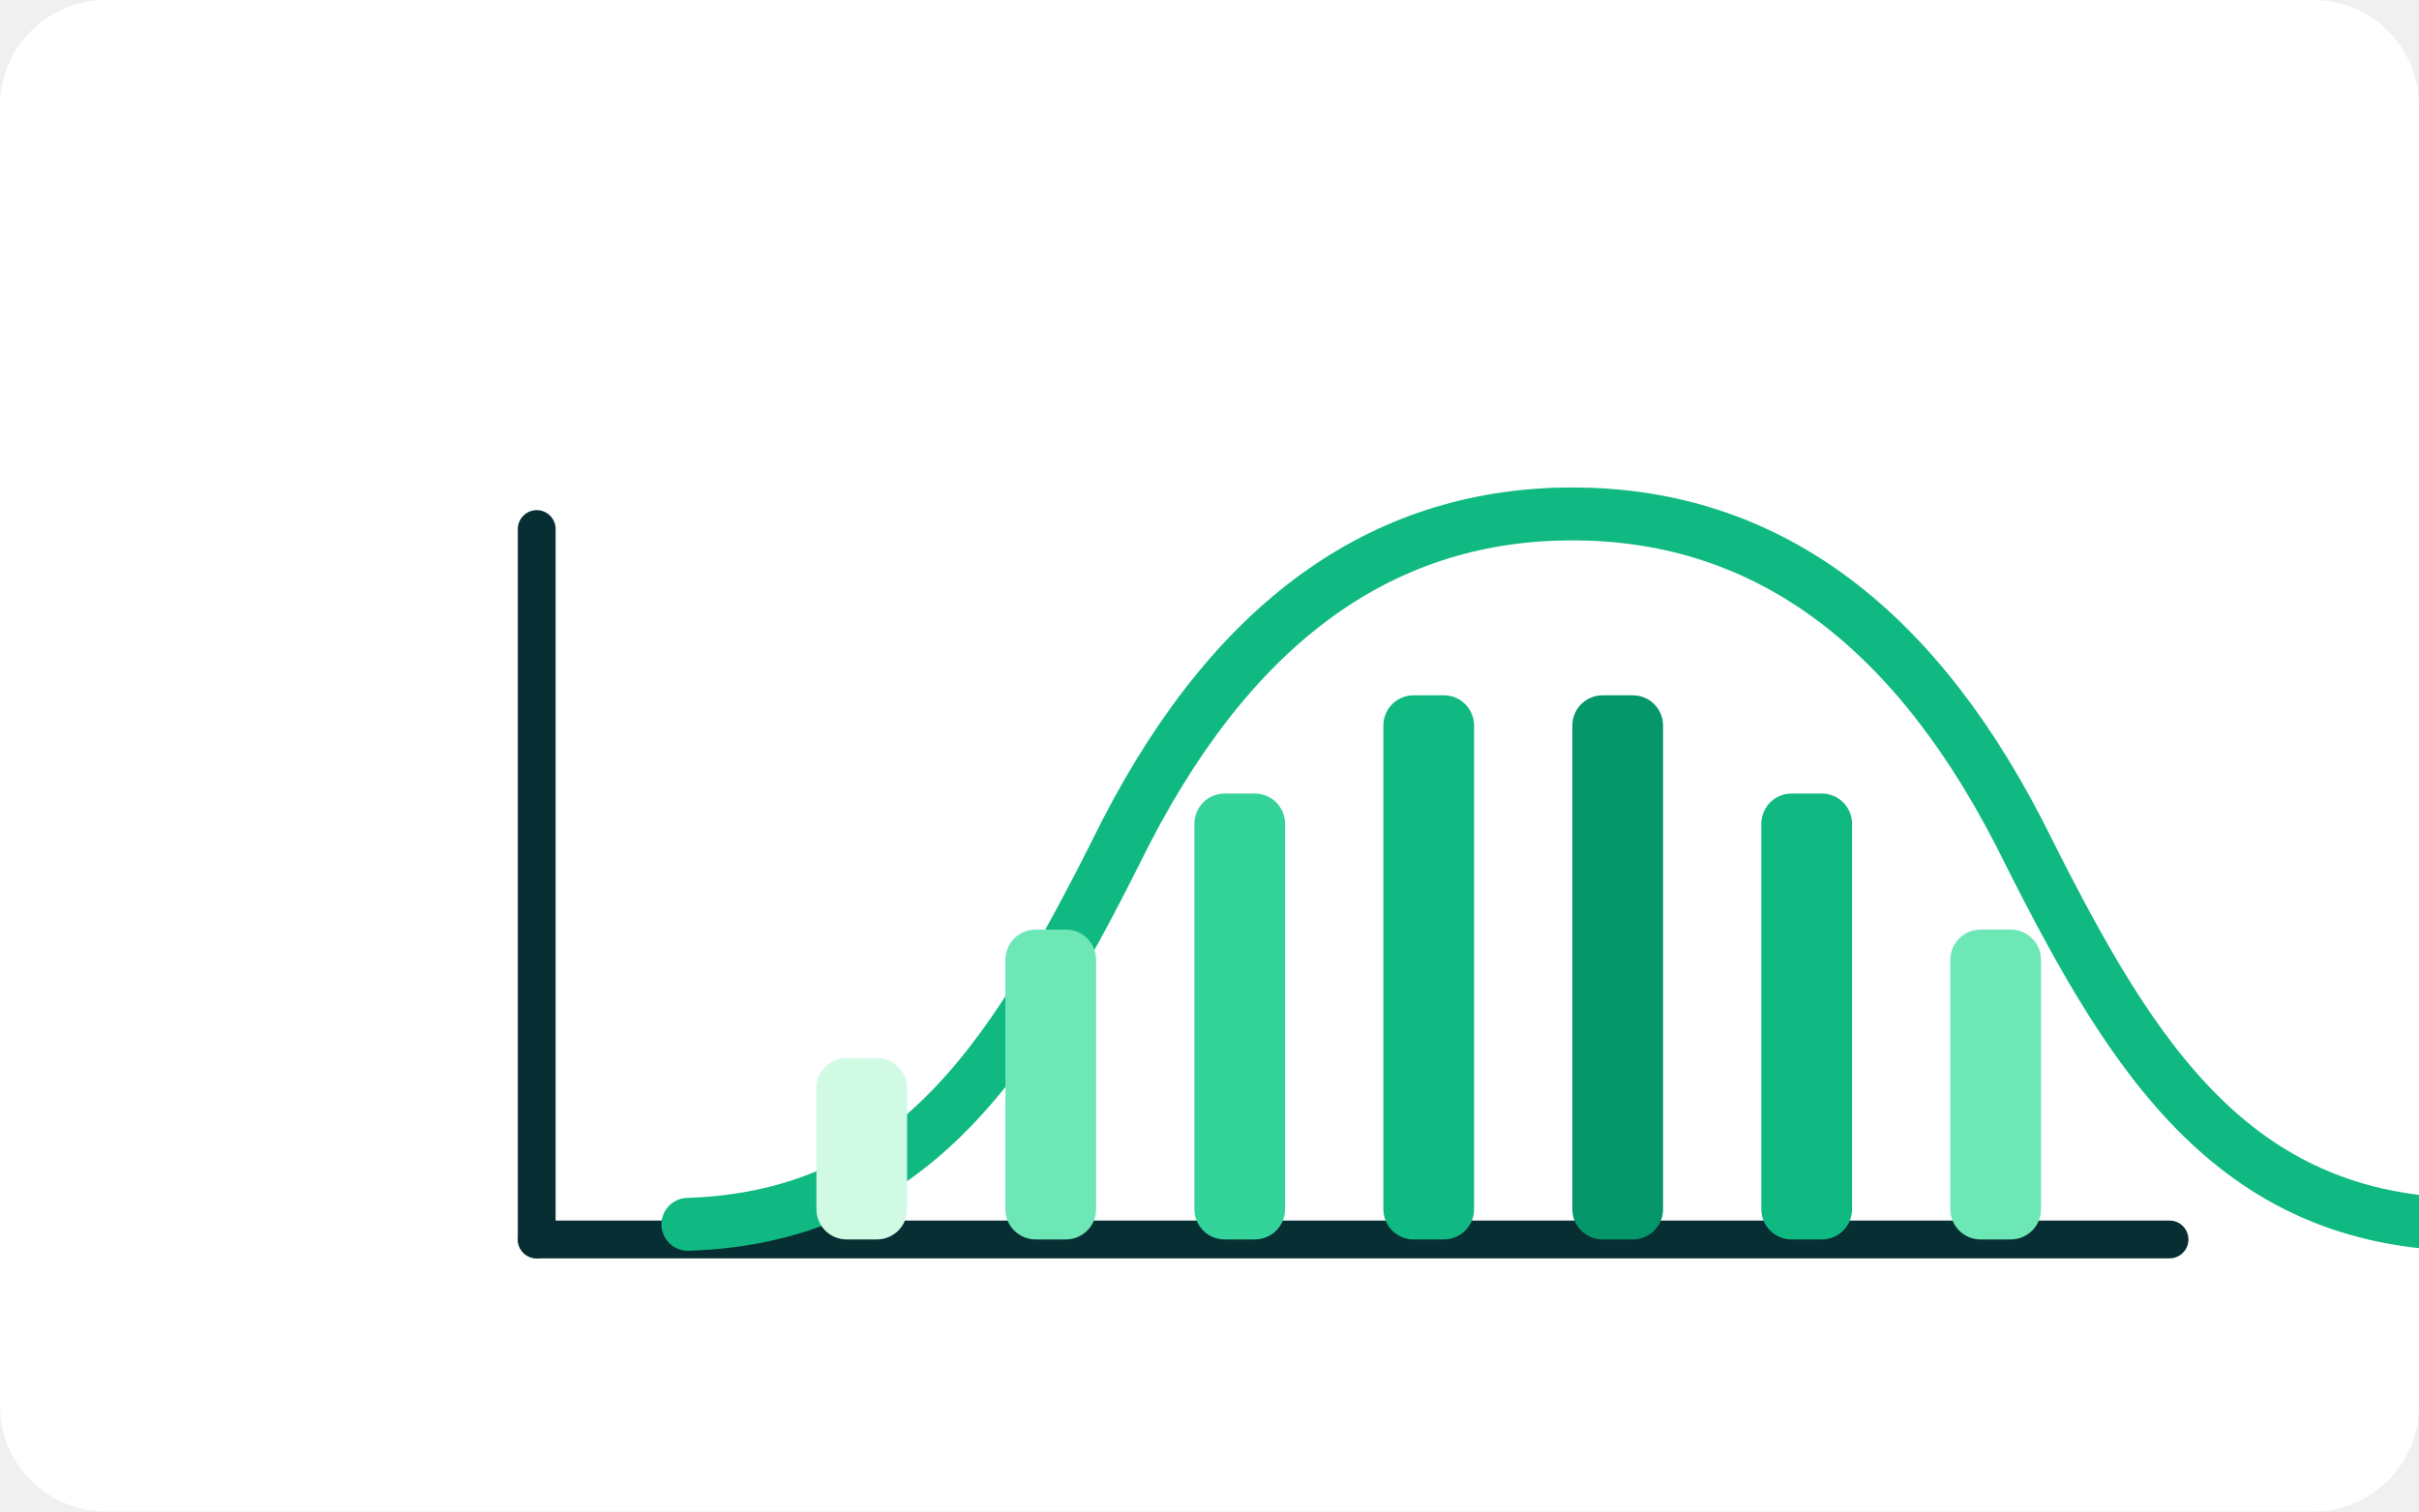
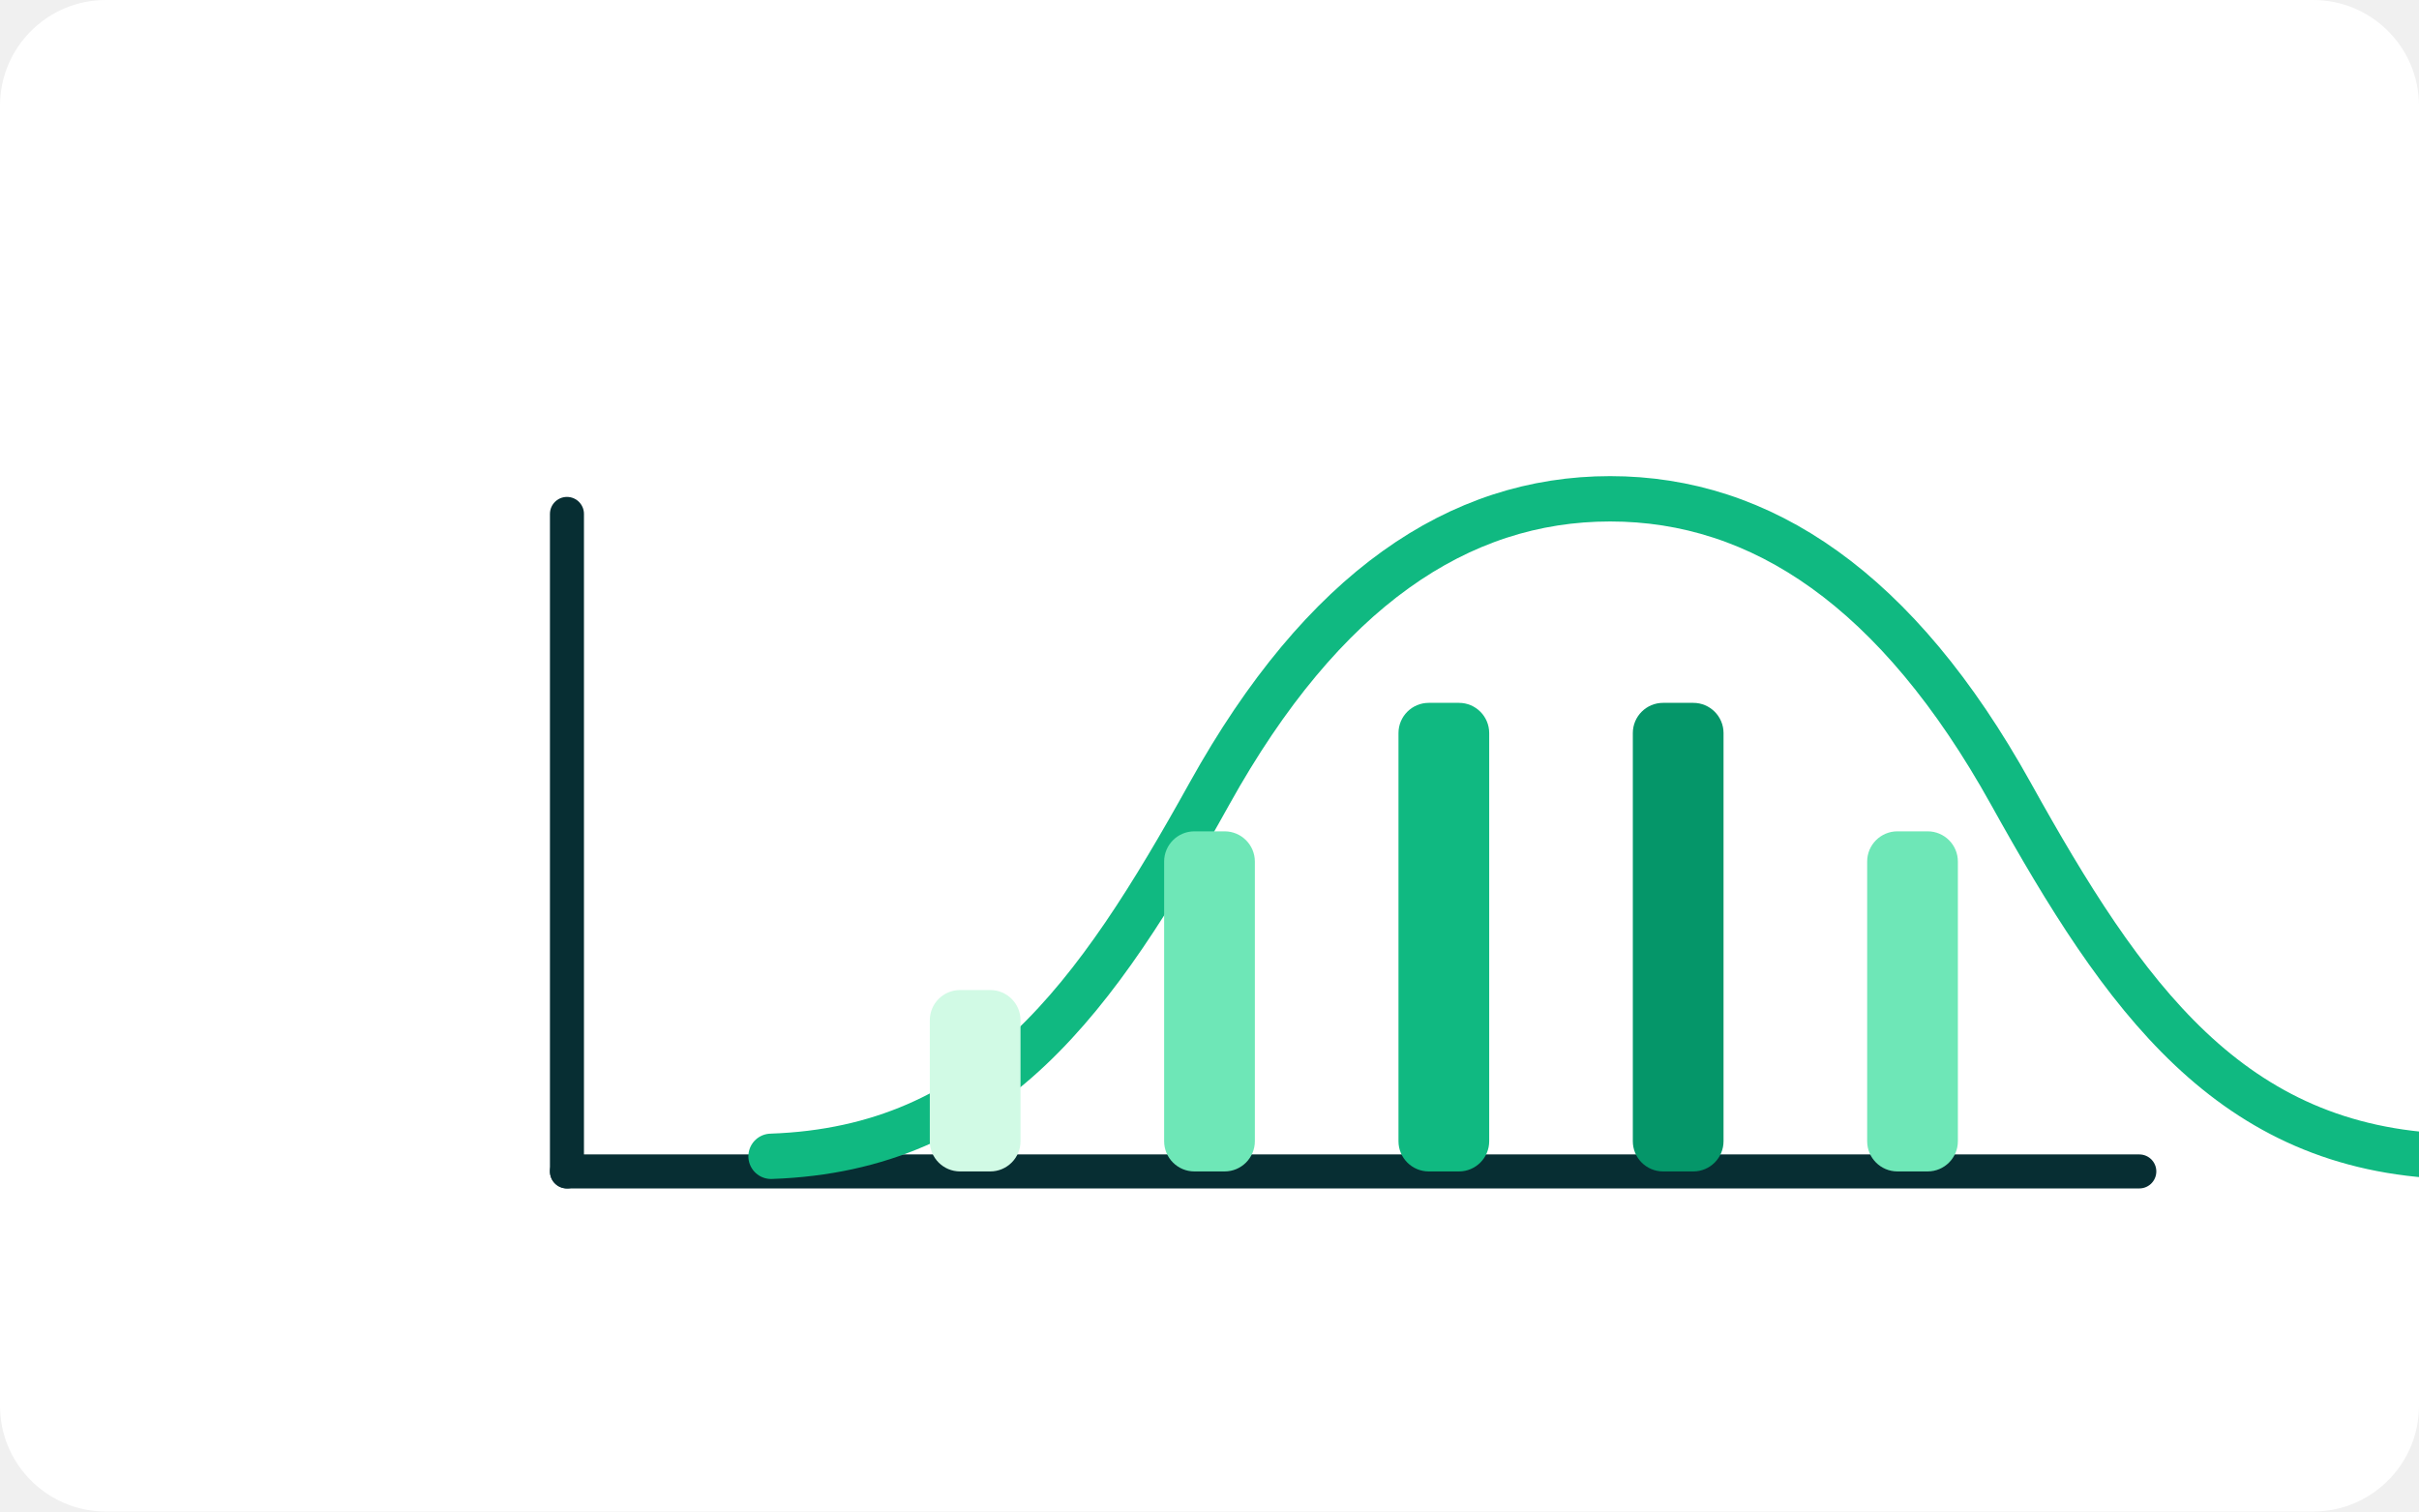
<svg xmlns="http://www.w3.org/2000/svg" viewBox="0 0 640 400" role="img" aria-label="Probability distribution abstract preview">
  <rect width="640" height="400" rx="28" fill="#ffffff" />
-   <g transform="translate(104 78)">
-     <path d="M38 250h432" stroke="#072E33" stroke-width="10" stroke-linecap="round" />
-     <path d="M38 250V62" stroke="#072E33" stroke-width="10" stroke-linecap="round" />
-     <path d="M78 246c62-2 88-48 116-104c30-58 70-84 118-84s88 26 118 84c28 56 54 102 116 104" fill="none" stroke="#10b981" stroke-width="14" stroke-linecap="round" />
-     <rect x="112" y="202" width="24" height="48" rx="8" fill="#d1fae5" />
-     <rect x="162" y="168" width="24" height="82" rx="8" fill="#6ee7b7" />
-     <rect x="212" y="132" width="24" height="118" rx="8" fill="#34d399" />
-     <rect x="262" y="106" width="24" height="144" rx="8" fill="#10b981" />
-     <rect x="312" y="106" width="24" height="144" rx="8" fill="#059669" />
-     <rect x="362" y="132" width="24" height="118" rx="8" fill="#10b981" />
-     <rect x="412" y="168" width="24" height="82" rx="8" fill="#6ee7b7" />
+   <g transform="translate(112 66)">
+     <path d="M38 244h416" stroke="#072E33" stroke-width="9" stroke-linecap="round" />
+     <path d="M38 244V70" stroke="#072E33" stroke-width="9" stroke-linecap="round" />
+     <path d="M92 240c58-2 86-42 116-96c30-54 66-78 106-78s76 24 106 78c30 54 58 94 116 96" fill="none" stroke="#10b981" stroke-width="12" stroke-linecap="round" />
+     <rect x="134" y="196" width="24" height="48" rx="8" fill="#d1fae5" />
+     <rect x="196" y="154" width="24" height="90" rx="8" fill="#6ee7b7" />
+     <rect x="258" y="120" width="24" height="124" rx="8" fill="#10b981" />
+     <rect x="320" y="120" width="24" height="124" rx="8" fill="#059669" />
+     <rect x="382" y="154" width="24" height="90" rx="8" fill="#6ee7b7" />
  </g>
</svg>
